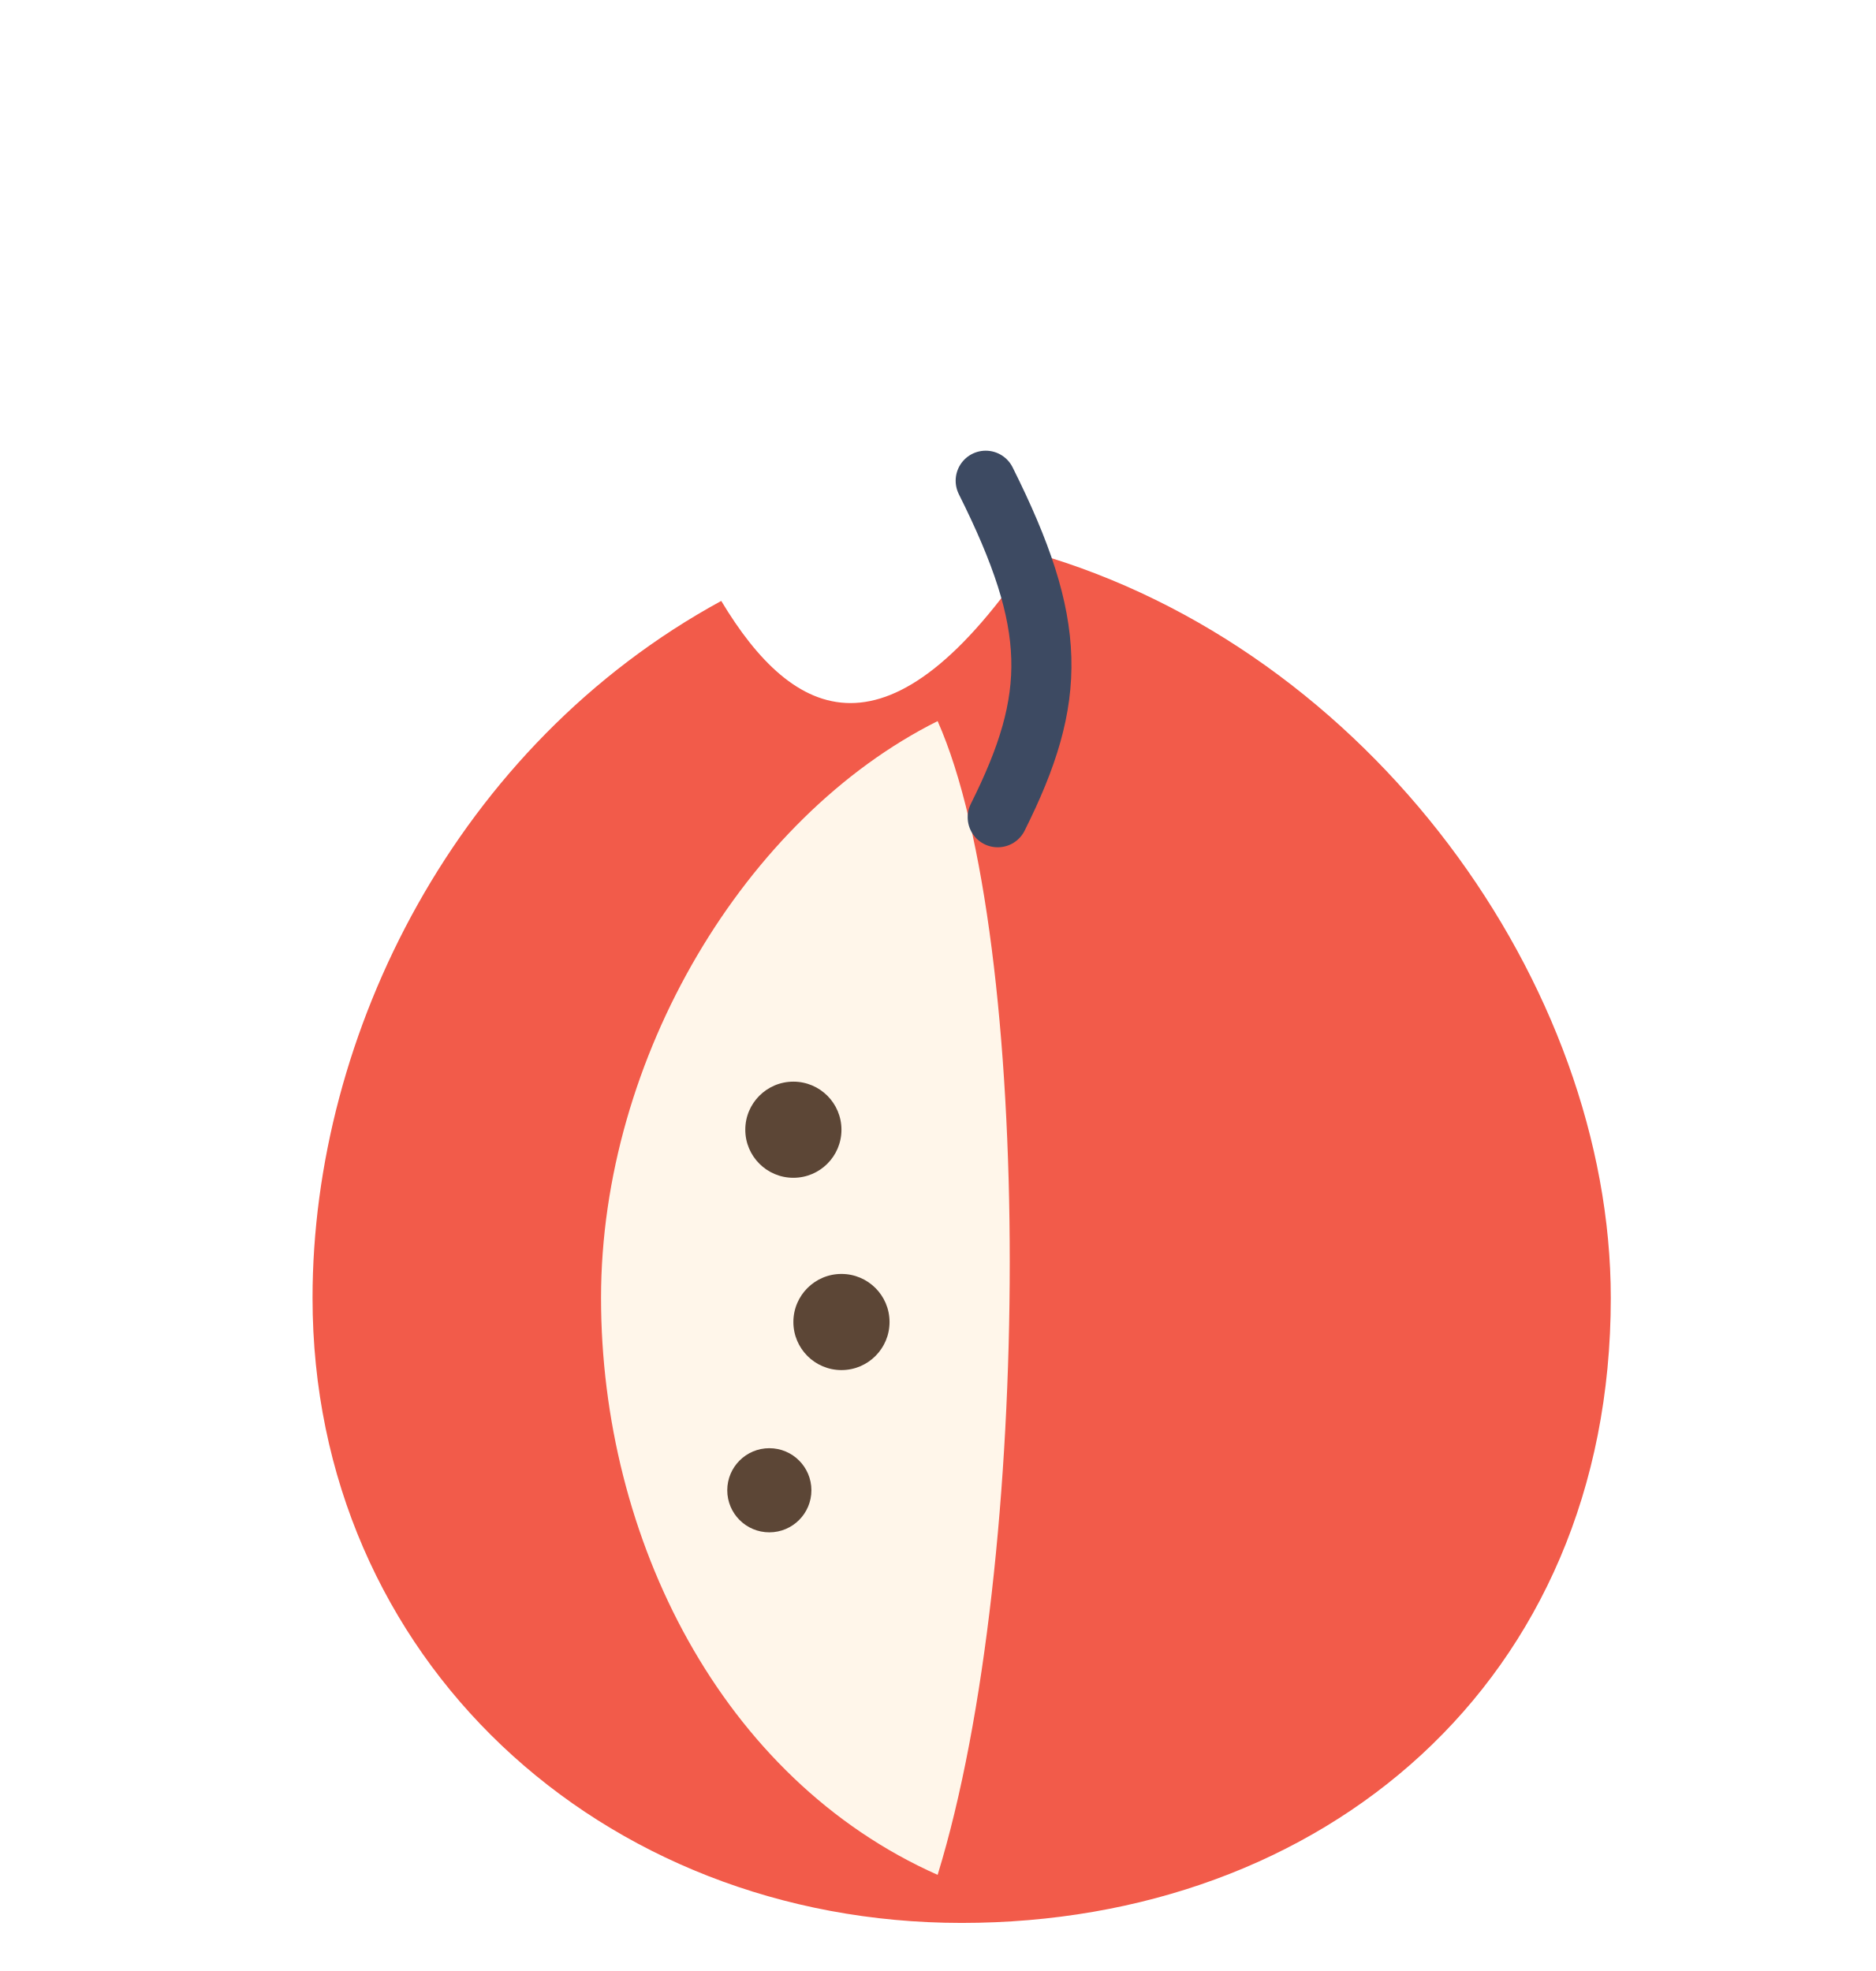
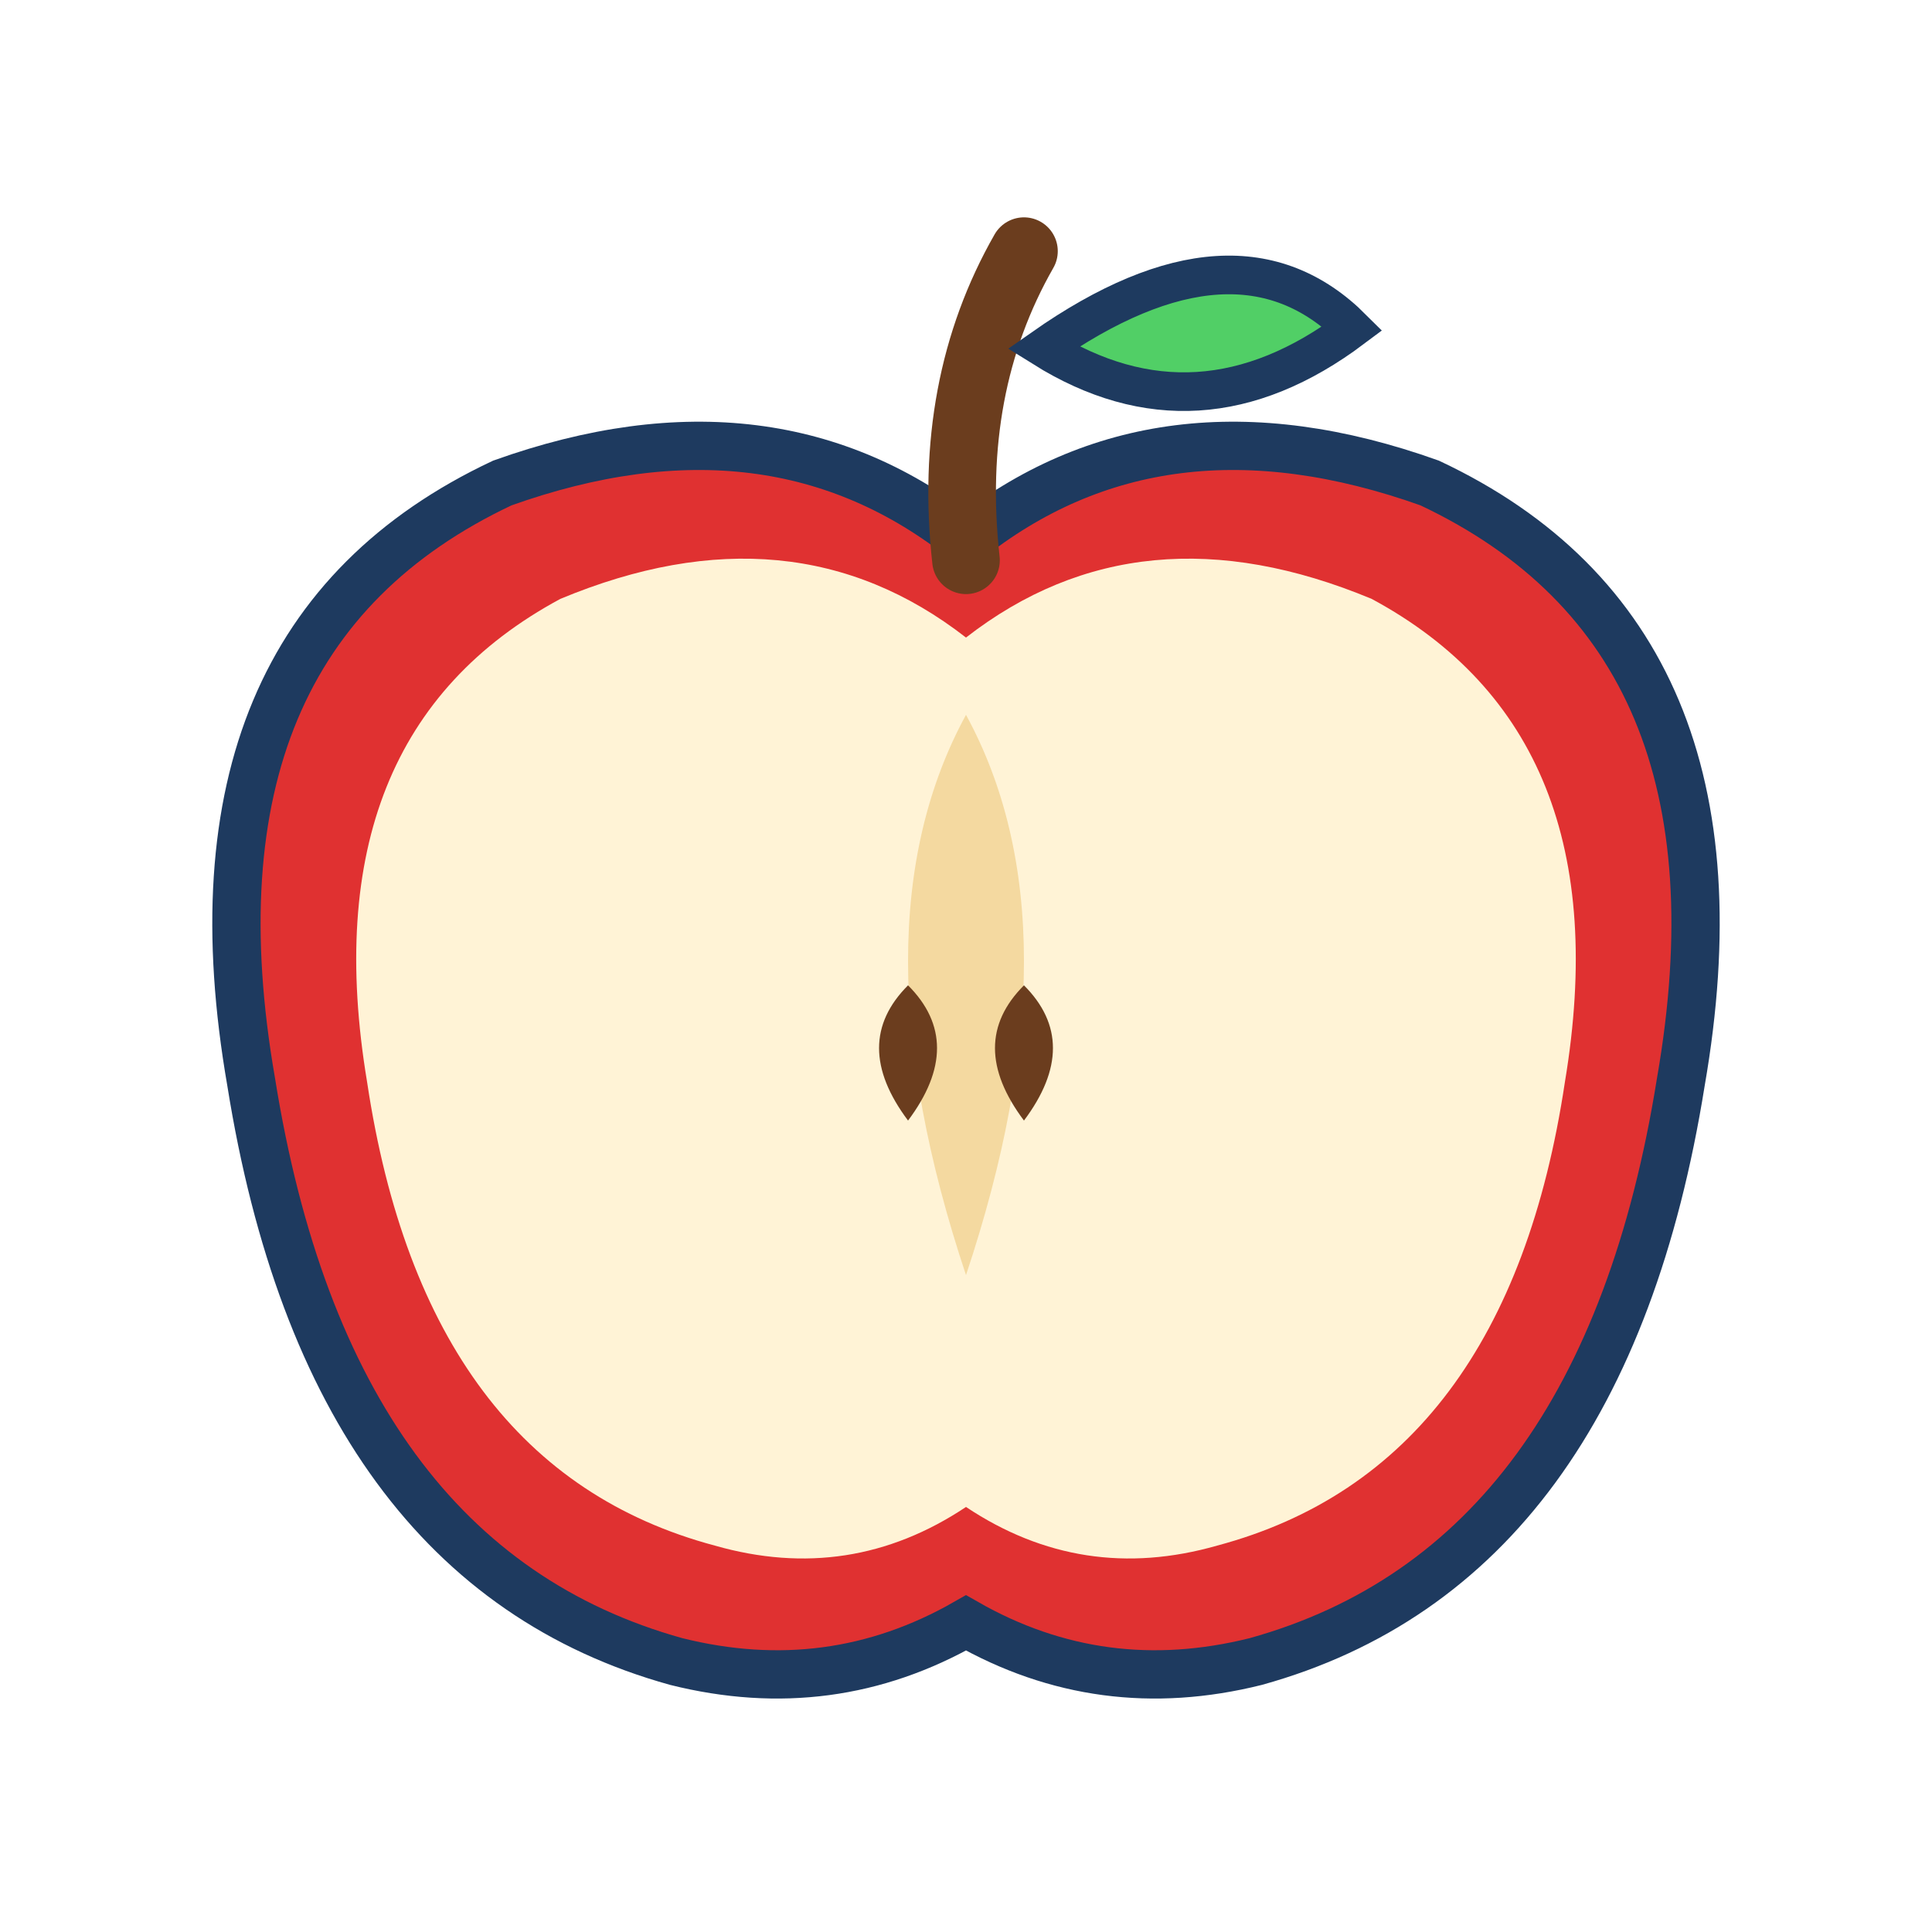
- <svg xmlns="http://www.w3.org/2000/svg" viewBox="22 18 156 164">
-   <path d="M108 64c28 8 48 36 48 62 0 32-24 52-54 52s-54-22-54-52c0-22 12-46 34-58 6 10 14 14 26-4z" fill="#f25b4a" />
-   <path d="M100 78c8 18 8 70 0 96-18-8-28-28-28-48s12-40 28-48z" fill="#fff6ea" />
-   <circle cx="88" cy="112" r="4" fill="#5c4636" />
-   <circle cx="92" cy="128" r="4" fill="#5c4636" />
-   <circle cx="86" cy="142" r="3.5" fill="#5c4636" />
-   <path d="M104 58c6 12 6 18 1 28" fill="none" stroke="#3d4a62" stroke-width="5" stroke-linecap="round" />
+ <svg xmlns="http://www.w3.org/2000/svg" viewBox="0 0 200 200">
+   <path d="M100 56 Q120 40 148 50 Q182 66 174 112 Q166 162 130 172 Q114 176 100 168 Q86 176 70 172 Q34 162 26 112 Q18 66 52 50 Q80 40 100 56 Z" fill="#e03131" stroke="#1e3a5f" stroke-width="5" />
+   <path d="M100 66 Q118 52 142 62 Q168 76 162 112 Q156 152 126 160 Q112 164 100 156 Q88 164 74 160 Q44 152 38 112 Q32 76 58 62 Q82 52 100 66 Z" fill="#fff3d6" />
+   <path d="M100 74 Q112 96 100 132 Q88 96 100 74 Z" fill="#f4d9a0" />
+   <path d="M94 102 q-6 6 0 14 q6 -8 0 -14z M106 102 q6 6 0 14 q-6 -8 0 -14z" fill="#6b3d1e" />
+   <path d="M100 58 Q98 40 106 26" stroke="#6b3d1e" stroke-width="7" fill="none" stroke-linecap="round" />
+   <path d="M108 36 Q128 22 140 34 Q124 46 108 36 Z" fill="#51cf66" stroke="#1e3a5f" stroke-width="4" />
</svg>
